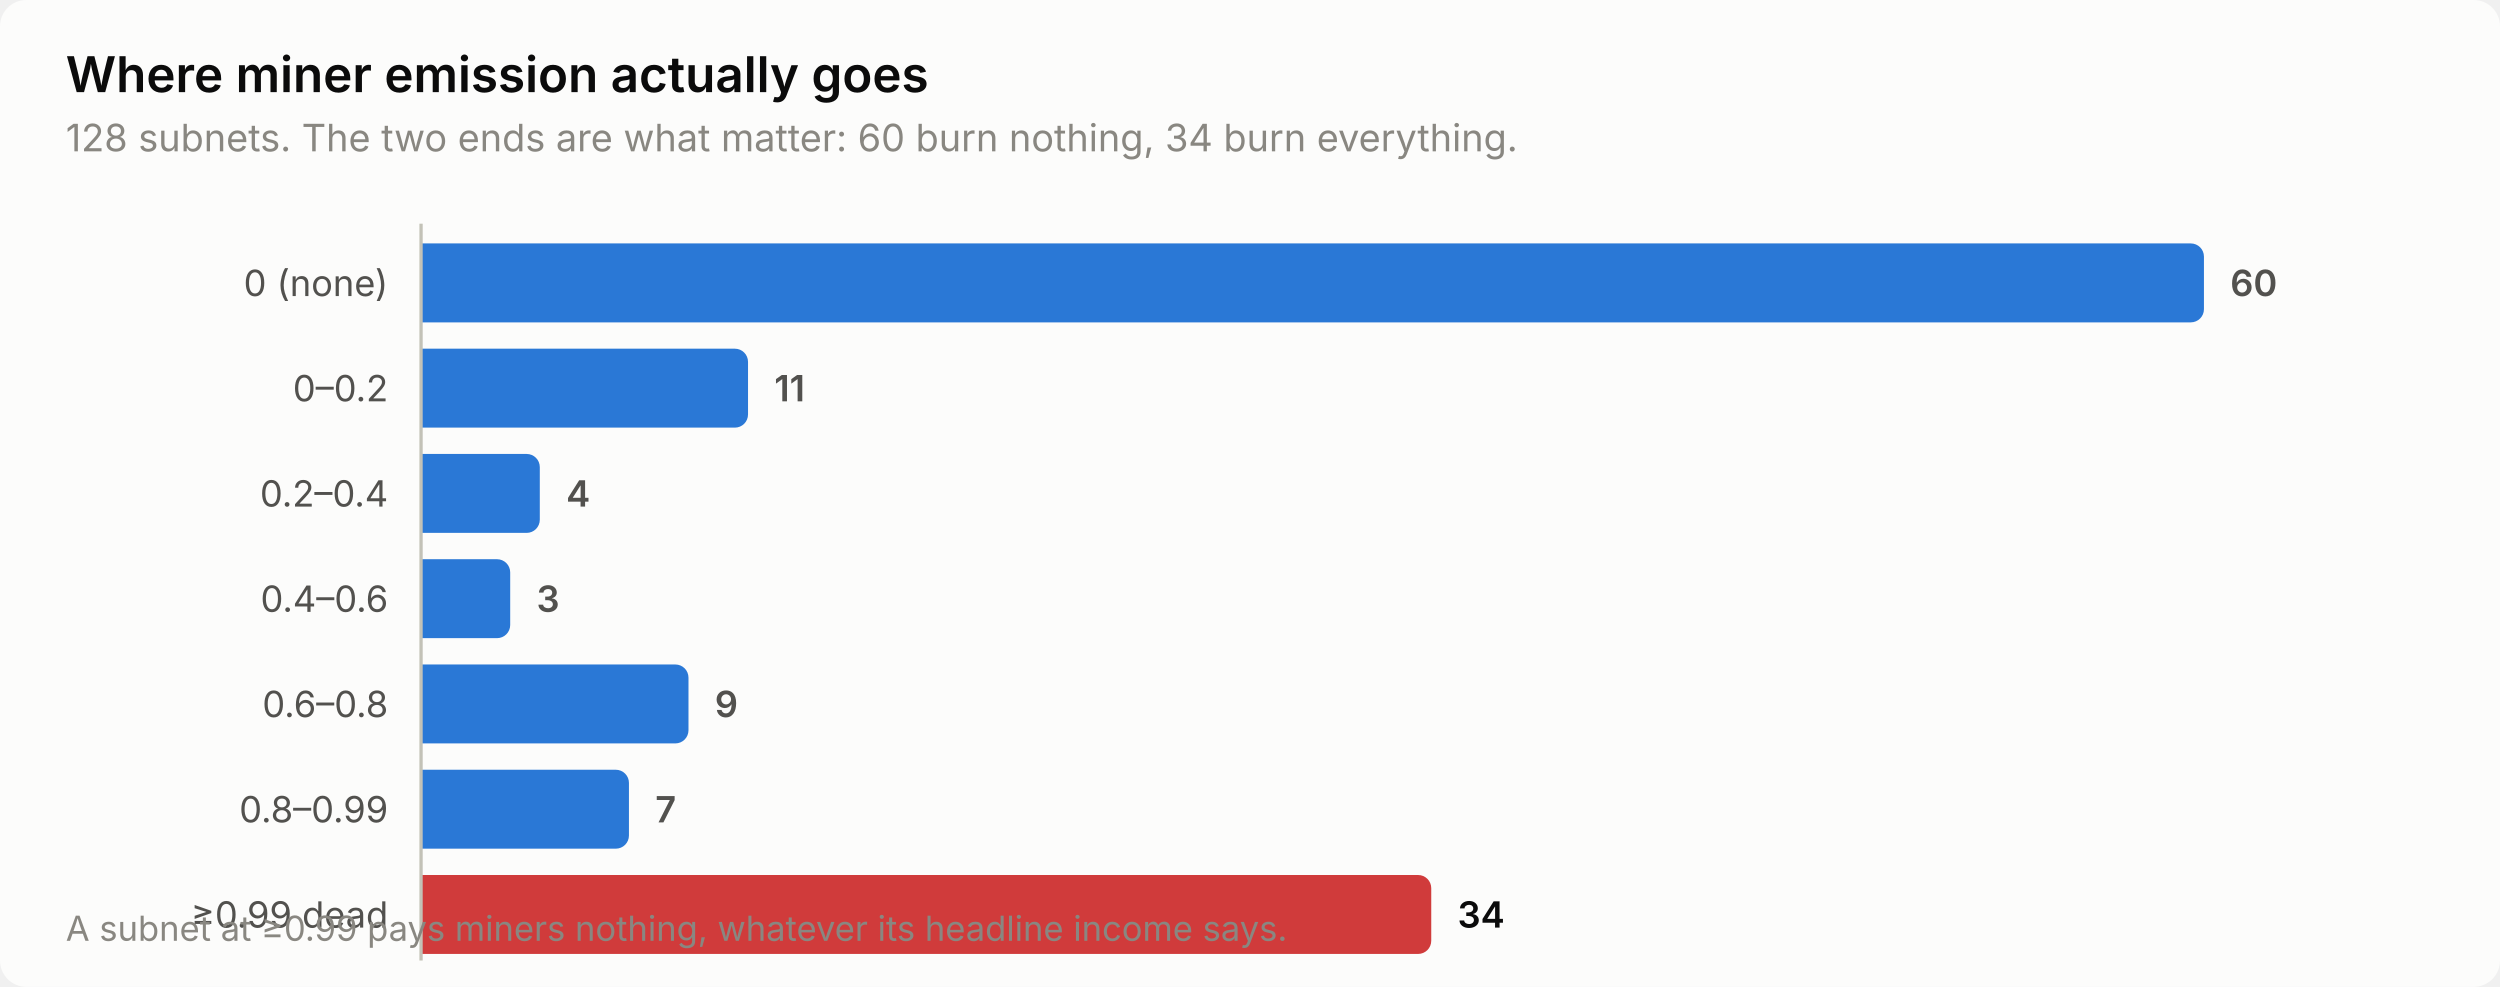
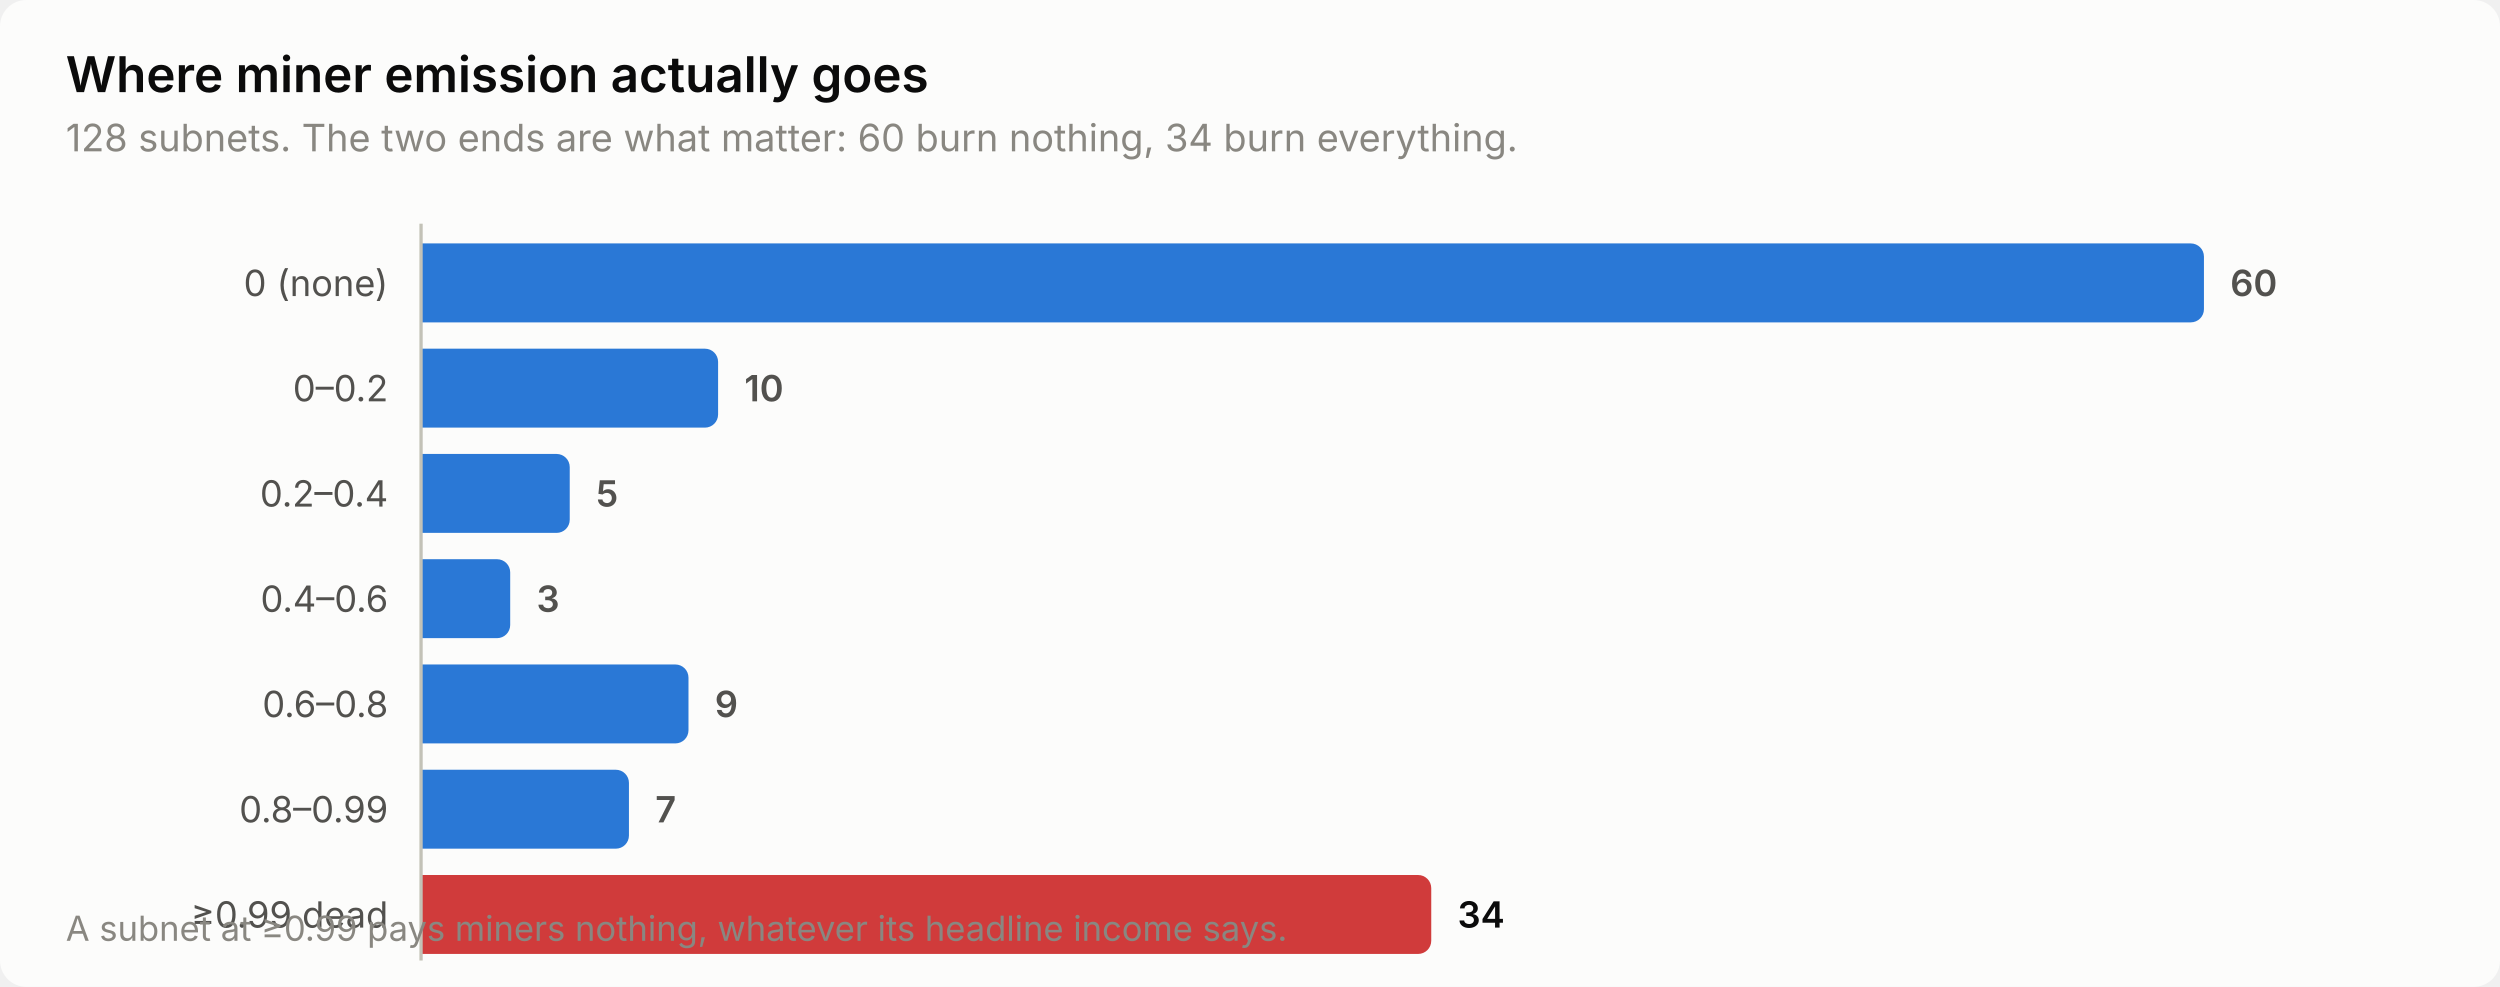
<svg xmlns="http://www.w3.org/2000/svg" width="760" height="300" viewBox="0 0 760 300" role="img" aria-label="Where miner emission actually goes">
  <style>
    text { font-family: system-ui, -apple-system, 'Segoe UI', sans-serif; }
    .t-title { font-size: 15px; font-weight: 600; }
    .t-sub { font-size: 11.5px; }
    .t-lab { font-size: 11px; }
    .t-val { font-size: 11px; font-weight: 600; font-variant-numeric: tabular-nums; }
    .t-tick { font-size: 10.5px; font-variant-numeric: tabular-nums; }

    .surface { fill: #fcfcfb; }
    .ink { fill: #0b0b0b; }
    .ink2 { fill: #52514e; }
    .muted { fill: #898781; }
    .grid { stroke: #e1e0d9; }
    .axis { stroke: #c3c2b7; }
    .accent { fill: #2a78d6; }
    .critical { fill: #d03b3b; }
    .deemph { fill: #d8d7d0; }

    @media (prefers-color-scheme: dark) {
      .surface { fill: #1a1a19; }
      .ink { fill: #ffffff; }
      .ink2 { fill: #c3c2b7; }
      .muted { fill: #898781; }
      .grid { stroke: #2c2c2a; }
      .axis { stroke: #383835; }
      .accent { fill: #3987e5; }
      .deemph { fill: #3a3a37; }
    }
</style>
  <rect class="surface" width="760" height="300" rx="8" />
  <text class="ink t-title" x="20" y="28">Where miner emission actually goes</text>
  <text class="muted t-sub" x="20" y="46">128 subnets. The two ends are what matter: 60 burn nothing, 34 burn everything.</text>
  <text class="ink2 t-lab" x="118" y="90" text-anchor="end">0 (none)</text>
  <path class="accent" d="M128.0,74.0 H666.0 a4.0,4.0 0 0 1 4.0,4.0 V94.0 a4.0,4.0 0 0 1 -4.0,4.0 H128.0 Z" />
  <text class="ink2 t-val" x="678.0" y="90">60</text>
  <text class="ink2 t-lab" x="118" y="122" text-anchor="end">0–0.2</text>
-   <path class="accent" d="M128.0,106.0 H223.4 a4.0,4.0 0 0 1 4.0,4.0 V126.0 a4.0,4.0 0 0 1 -4.0,4.0 H128.0 Z" />
-   <text class="ink2 t-val" x="235.4" y="122">11</text>
+   <path class="accent" d="M128.0,106.0 H214.3 a4.0,4.0 0 0 1 4.0,4.0 V126.0 a4.0,4.0 0 0 1 -4.0,4.0 H128.0 Z" />
+   <text class="ink2 t-val" x="226.3" y="122">10</text>
  <text class="ink2 t-lab" x="118" y="154" text-anchor="end">0.2–0.4</text>
-   <path class="accent" d="M128.0,138.0 H160.1 a4.0,4.0 0 0 1 4.0,4.0 V158.0 a4.0,4.0 0 0 1 -4.0,4.0 H128.0 Z" />
-   <text class="ink2 t-val" x="172.1" y="154">4</text>
+   <path class="accent" d="M128.0,138.0 H169.2 a4.0,4.0 0 0 1 4.0,4.0 V158.0 a4.0,4.0 0 0 1 -4.0,4.0 H128.0 Z" />
+   <text class="ink2 t-val" x="181.2" y="154">5</text>
  <text class="ink2 t-lab" x="118" y="186" text-anchor="end">0.4–0.6</text>
  <path class="accent" d="M128.0,170.0 H151.1 a4.0,4.0 0 0 1 4.0,4.0 V190.0 a4.0,4.0 0 0 1 -4.0,4.0 H128.0 Z" />
  <text class="ink2 t-val" x="163.1" y="186">3</text>
  <text class="ink2 t-lab" x="118" y="218" text-anchor="end">0.6–0.8</text>
  <path class="accent" d="M128.0,202.0 H205.3 a4.0,4.0 0 0 1 4.0,4.0 V222.0 a4.0,4.0 0 0 1 -4.0,4.0 H128.0 Z" />
  <text class="ink2 t-val" x="217.3" y="218">9</text>
  <text class="ink2 t-lab" x="118" y="250" text-anchor="end">0.8–0.99</text>
  <path class="accent" d="M128.0,234.0 H187.2 a4.0,4.0 0 0 1 4.0,4.0 V254.0 a4.0,4.0 0 0 1 -4.0,4.0 H128.0 Z" />
  <text class="ink2 t-val" x="199.2" y="250">7</text>
  <text class="ink2 t-lab" x="118" y="282" text-anchor="end">≥0.99 dead</text>
  <path class="critical" d="M128.0,266.0 H431.1 a4.0,4.0 0 0 1 4.0,4.0 V286.0 a4.0,4.0 0 0 1 -4.0,4.0 H128.0 Z" />
  <text class="ink t-val" x="443.1" y="282">34</text>
  <line class="axis" x1="128" y1="68" x2="128" y2="292" stroke-width="1" />
  <text class="muted t-tick" x="20" y="286">A subnet at ≥0.99 pays miners nothing, whatever its headline income says.</text>
</svg>
